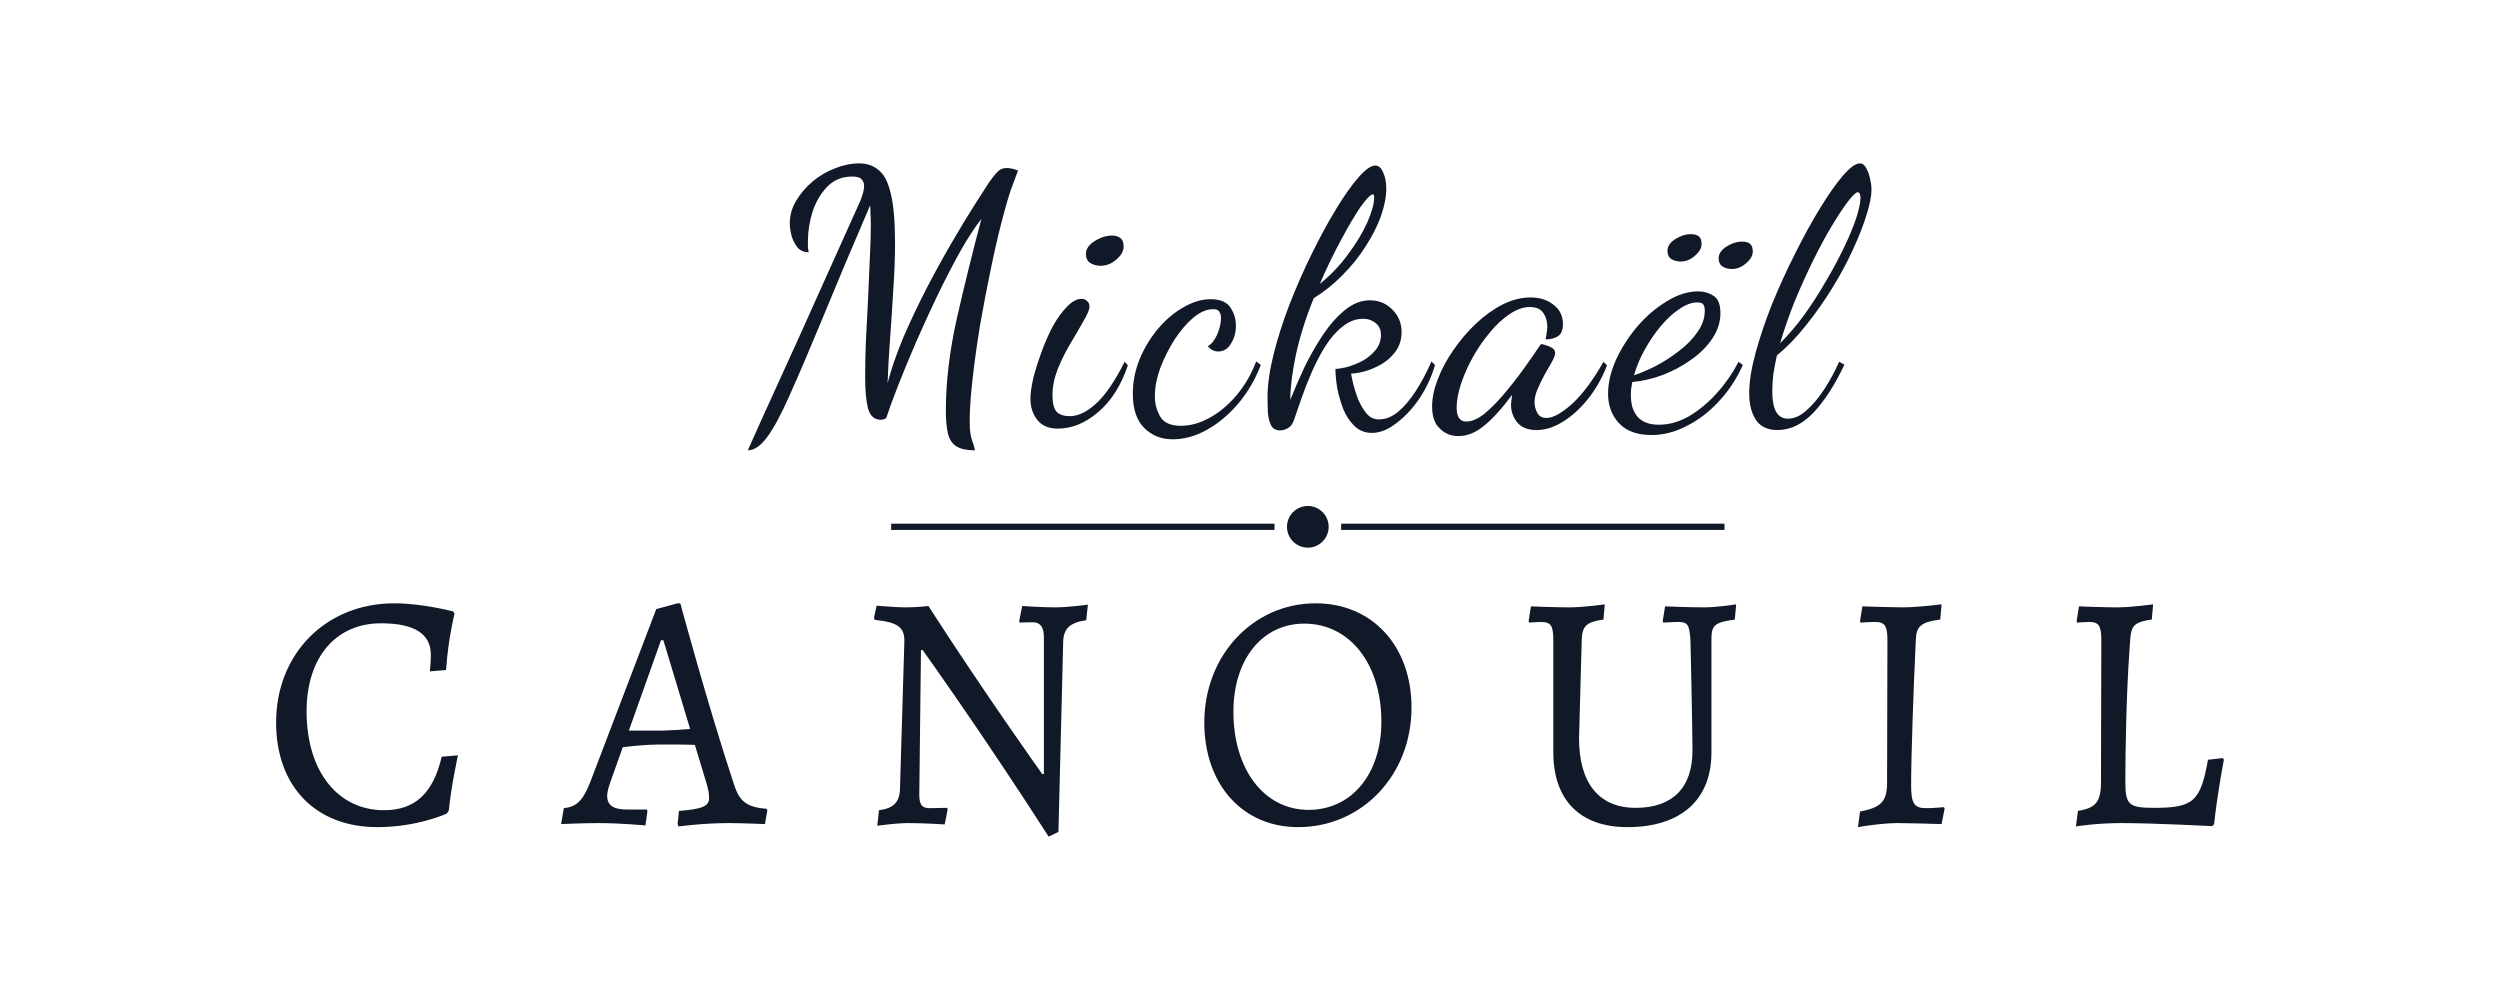
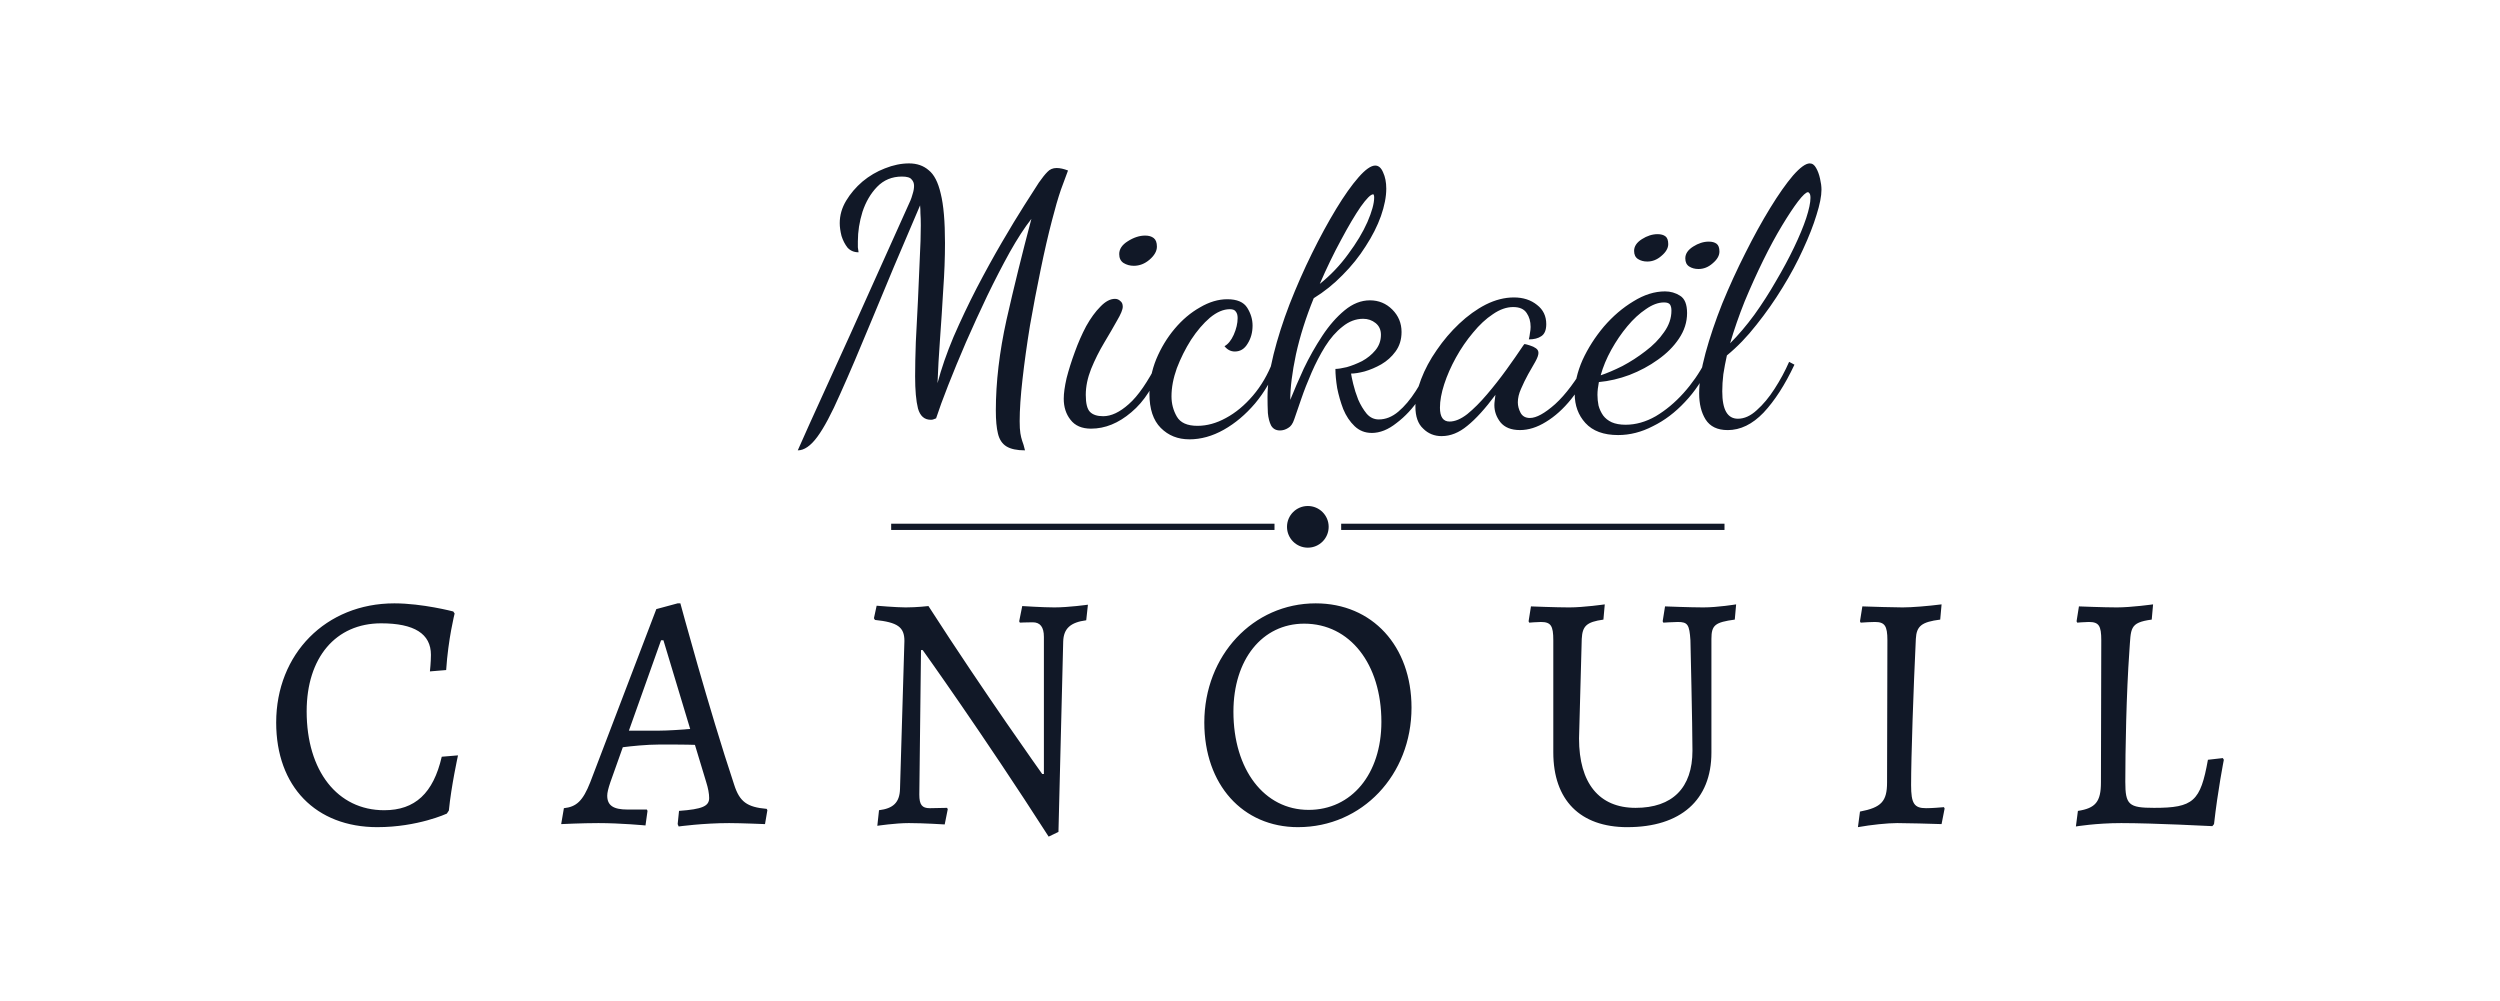
- <svg xmlns="http://www.w3.org/2000/svg" viewBox="0 0 300 120" version="1.1" id="svg2" height="120" width="300">
-   <defs id="defs1">
-     <style id="style1">
-       .firstname {
-         font-family: 'Georgia', 'Times New Roman', serif;
-         font-size: 38px;
-         font-weight: 300;
-         font-style: italic;
-         letter-spacing: 2px;
-       }
-       .lastname {
-         font-family: 'Georgia', 'Times New Roman', serif;
-         font-size: 22px;
-         font-weight: 400;
-         letter-spacing: 11px;
-       }
-     </style>
-   </defs>
-   <g id="g1">
-     <path style="font-size:42.667px;font-family:'Dancing Script';-inkscape-font-specification:'Dancing Script';letter-spacing:2px;text-anchor:middle;fill:#111827;stroke-width:0.98" d="m 89.74,54.038 q 0.256,-0.597 1.408,-3.157 1.152,-2.517 2.987,-6.571 1.877,-4.096 4.181,-9.259 2.347,-5.205 4.949,-11.008 0.128,-0.299 0.256,-0.768 0.171,-0.512 0.171,-0.981 0,-0.469 -0.299,-0.768 -0.256,-0.341 -1.152,-0.341 -1.792,0 -2.987,1.237 -1.152,1.195 -1.749,2.987 -0.555,1.792 -0.555,3.541 0,0.427 0,0.725 0.043,0.299 0.085,0.597 -0.811,0 -1.323,-0.555 -0.469,-0.597 -0.725,-1.408 -0.213,-0.853 -0.213,-1.536 0,-1.408 0.768,-2.688 0.768,-1.28 1.963,-2.304 1.237,-1.024 2.688,-1.579 1.493,-0.597 2.901,-0.597 1.408,0 2.347,0.811 0.981,0.768 1.451,2.816 0.512,2.048 0.512,5.931 0,2.645 -0.213,5.632 -0.171,2.987 -0.384,5.888 -0.213,2.901 -0.299,5.291 0.683,-2.603 1.92,-5.547 1.28,-2.944 2.773,-5.845 1.536,-2.944 3.029,-5.504 1.493,-2.56 2.688,-4.437 1.195,-1.877 1.749,-2.731 0.597,-0.853 1.024,-1.28 0.427,-0.469 1.109,-0.469 0.597,0 1.365,0.299 -0.299,0.768 -0.853,2.304 -0.512,1.493 -1.067,3.669 -0.683,2.603 -1.365,5.931 -0.683,3.285 -1.28,6.699 -0.555,3.413 -0.896,6.443 -0.341,2.987 -0.341,5.035 0,0.939 0.085,1.451 0.085,0.512 0.213,0.896 0.171,0.427 0.341,1.152 -1.451,0 -2.219,-0.469 -0.768,-0.469 -1.024,-1.536 -0.256,-1.024 -0.256,-2.773 0,-5.077 1.28,-10.88 1.323,-5.845 2.987,-12.117 -1.237,1.579 -2.603,4.011 -1.323,2.389 -2.688,5.205 -1.323,2.773 -2.56,5.589 -1.195,2.773 -2.133,5.163 -0.939,2.389 -1.451,3.968 -0.256,0.085 -0.341,0.128 -0.085,0.043 -0.299,0.043 -1.152,0 -1.536,-1.365 -0.341,-1.365 -0.341,-3.84 0,-1.749 0.085,-4.139 0.128,-2.432 0.256,-4.992 0.128,-2.56 0.213,-4.907 0.128,-2.389 0.128,-4.096 0,-0.853 -0.043,-1.408 0,-0.555 -0.043,-0.981 -3.413,7.936 -5.717,13.568 -2.304,5.589 -3.883,9.088 -1.536,3.499 -2.731,5.12 -1.195,1.621 -2.347,1.621 z m 37.2,-2.603 q -1.664,0 -2.475,-1.067 -0.811,-1.024 -0.811,-2.517 0,-0.981 0.341,-2.475 0.384,-1.493 0.981,-3.115 0.597,-1.664 1.365,-3.115 0.811,-1.451 1.707,-2.347 0.896,-0.939 1.749,-0.939 0.384,0 0.64,0.256 0.299,0.213 0.299,0.683 0,0.512 -0.683,1.664 -0.64,1.152 -1.536,2.645 -0.896,1.493 -1.579,3.157 -0.64,1.621 -0.64,3.115 0,1.536 0.512,2.048 0.512,0.512 1.579,0.512 1.451,0 3.072,-1.451 1.664,-1.451 3.499,-5.077 l 0.384,0.427 q -1.237,3.669 -3.584,5.632 -2.304,1.963 -4.821,1.963 z m 5.12,-19.541 q -0.683,0 -1.237,-0.341 -0.512,-0.341 -0.512,-1.067 0,-0.896 1.024,-1.536 1.067,-0.683 2.091,-0.683 0.64,0 1.024,0.299 0.384,0.299 0.384,1.024 0,0.811 -0.896,1.579 -0.853,0.725 -1.877,0.725 z m 8.656,20.821 q -2.048,0 -3.413,-1.365 -1.365,-1.365 -1.365,-4.096 0,-2.133 0.811,-4.139 0.853,-2.048 2.219,-3.669 1.365,-1.621 3.029,-2.56 1.664,-0.981 3.285,-0.981 1.749,0 2.389,1.024 0.64,1.024 0.64,2.133 0,1.237 -0.597,2.176 -0.555,0.939 -1.536,0.939 -0.725,0 -1.237,-0.64 0.64,-0.341 1.109,-1.365 0.469,-1.067 0.469,-2.005 0,-0.512 -0.213,-0.768 -0.171,-0.299 -0.725,-0.299 -1.152,0 -2.389,1.024 -1.195,1.024 -2.261,2.645 -1.024,1.621 -1.707,3.413 -0.64,1.792 -0.64,3.371 0,1.323 0.64,2.432 0.64,1.109 2.475,1.109 1.707,0 3.413,-0.939 1.749,-0.939 3.243,-2.688 1.493,-1.749 2.389,-4.096 l 0.555,0.427 q -0.981,2.56 -2.688,4.608 -1.707,2.005 -3.755,3.157 -2.048,1.152 -4.139,1.152 z m 23.888,-0.768 q -1.195,0 -2.048,-0.811 -0.853,-0.811 -1.365,-2.048 -0.469,-1.237 -0.725,-2.517 -0.213,-1.323 -0.213,-2.304 0.469,0 1.365,-0.213 0.896,-0.256 1.835,-0.725 0.939,-0.512 1.579,-1.28 0.683,-0.811 0.683,-1.877 0,-0.896 -0.64,-1.408 -0.64,-0.512 -1.493,-0.512 -1.323,0 -2.475,0.939 -1.152,0.896 -2.091,2.389 -0.896,1.451 -1.621,3.115 -0.725,1.664 -1.237,3.157 -0.512,1.493 -0.853,2.475 -0.256,0.768 -0.725,1.024 -0.469,0.299 -0.981,0.299 -0.725,0 -1.067,-0.597 -0.299,-0.597 -0.384,-1.493 -0.043,-0.939 -0.043,-1.92 0,-2.219 0.725,-5.12 0.725,-2.901 1.92,-6.016 1.237,-3.157 2.688,-6.101 1.451,-2.944 2.901,-5.333 1.451,-2.389 2.688,-3.797 1.237,-1.408 2.005,-1.408 0.597,0 0.939,0.811 0.384,0.811 0.384,1.963 0,1.451 -0.64,3.285 -0.64,1.792 -1.835,3.627 -1.152,1.835 -2.773,3.456 -1.579,1.621 -3.456,2.773 -1.408,3.456 -2.133,6.741 -0.683,3.243 -0.683,5.461 0.683,-1.707 1.621,-3.755 0.981,-2.048 2.219,-3.925 1.237,-1.877 2.688,-3.072 1.451,-1.195 3.029,-1.195 1.579,0 2.688,1.109 1.109,1.109 1.109,2.688 0,1.365 -0.725,2.347 -0.683,0.939 -1.707,1.536 -0.981,0.555 -2.005,0.853 -0.981,0.256 -1.621,0.256 0.043,0.341 0.256,1.237 0.213,0.896 0.597,1.877 0.427,0.981 1.024,1.707 0.597,0.683 1.451,0.683 1.237,0 2.347,-0.939 1.109,-0.939 2.091,-2.475 1.024,-1.579 1.877,-3.541 l 0.427,0.427 q -0.597,2.091 -1.835,3.968 -1.237,1.835 -2.773,2.987 -1.493,1.195 -2.987,1.195 z M 158.375,34.07 q 1.963,-1.579 3.413,-3.584 1.493,-2.005 2.304,-3.84 0.811,-1.877 0.811,-2.944 0,-0.213 -0.043,-0.299 0,-0.085 -0.085,-0.085 -0.427,0 -1.493,1.493 -1.024,1.493 -2.347,3.968 -1.323,2.432 -2.56,5.291 z m 16.635,18.261 q -1.323,0 -2.219,-0.896 -0.939,-0.853 -0.939,-2.645 0,-1.536 0.683,-3.285 0.683,-1.792 1.877,-3.499 1.195,-1.749 2.688,-3.157 1.536,-1.451 3.2,-2.304 1.707,-0.853 3.371,-0.853 1.664,0 2.773,0.896 1.109,0.853 1.109,2.304 0,1.067 -0.597,1.451 -0.555,0.384 -1.493,0.384 0.085,-0.341 0.128,-0.725 0.085,-0.427 0.085,-0.768 0,-0.981 -0.469,-1.664 -0.469,-0.725 -1.621,-0.725 -1.195,0 -2.432,0.853 -1.237,0.811 -2.389,2.219 -1.152,1.365 -2.048,2.987 -0.896,1.621 -1.408,3.2 -0.512,1.579 -0.512,2.816 0,1.664 1.152,1.664 0.981,0 2.133,-0.896 1.152,-0.939 2.347,-2.347 1.237,-1.451 2.347,-2.987 1.109,-1.536 1.963,-2.816 0.171,-0.256 0.213,-0.256 0.256,0.043 0.64,0.171 0.427,0.128 0.725,0.341 0.299,0.213 0.299,0.555 0,0.384 -0.384,1.067 -0.384,0.64 -0.853,1.493 -0.469,0.853 -0.853,1.749 -0.384,0.853 -0.384,1.621 0,0.64 0.341,1.28 0.341,0.597 1.109,0.597 1.152,0 3.029,-1.664 1.877,-1.707 3.797,-5.077 l 0.427,0.427 q -0.896,2.304 -2.304,4.053 -1.408,1.749 -3.029,2.731 -1.579,0.981 -3.115,0.981 -1.579,0 -2.347,-0.939 -0.725,-0.939 -0.725,-2.048 0,-0.256 0.043,-0.555 0.043,-0.341 0.085,-0.683 -1.835,2.475 -3.371,3.712 -1.493,1.237 -3.072,1.237 z m 23.163,-0.128 q -2.603,0 -3.925,-1.451 -1.28,-1.408 -1.28,-3.499 0,-1.92 0.939,-4.053 0.981,-2.133 2.56,-4.011 1.621,-1.877 3.541,-3.029 1.92,-1.195 3.797,-1.195 0.981,0 1.792,0.512 0.853,0.512 0.853,2.091 0,1.621 -0.981,3.072 -0.939,1.408 -2.517,2.517 -1.536,1.109 -3.413,1.835 -1.835,0.683 -3.669,0.853 -0.085,0.427 -0.128,0.811 -0.043,0.384 -0.043,0.725 0,0.64 0.128,1.28 0.171,0.64 0.555,1.195 0.384,0.512 1.024,0.811 0.683,0.299 1.664,0.299 1.835,0 3.627,-1.024 1.792,-1.067 3.328,-2.773 1.536,-1.707 2.603,-3.755 l 0.512,0.384 q -1.152,2.56 -2.944,4.437 -1.749,1.877 -3.84,2.901 -2.048,1.067 -4.181,1.067 z m -2.091,-7.168 q 1.152,-0.384 2.603,-1.109 1.451,-0.768 2.773,-1.792 1.365,-1.024 2.219,-2.261 0.896,-1.237 0.896,-2.603 0,-0.469 -0.171,-0.725 -0.171,-0.256 -0.725,-0.256 -1.024,0 -2.176,0.811 -1.152,0.768 -2.219,2.048 -1.067,1.28 -1.92,2.816 -0.853,1.536 -1.28,3.072 z m 11.733,-12.757 q -0.64,0 -1.109,-0.299 -0.469,-0.299 -0.469,-0.981 0,-0.811 0.939,-1.408 0.939,-0.597 1.877,-0.597 0.597,0 0.939,0.256 0.341,0.256 0.341,0.939 0,0.725 -0.811,1.408 -0.768,0.683 -1.707,0.683 z m -6.144,-0.896 q -0.64,0 -1.109,-0.299 -0.469,-0.299 -0.469,-0.981 0,-0.811 0.939,-1.408 0.939,-0.597 1.877,-0.597 0.597,0 0.939,0.256 0.341,0.256 0.341,0.939 0,0.725 -0.811,1.408 -0.768,0.683 -1.707,0.683 z m 11.643,20.224 q -1.835,0 -2.645,-1.28 -0.768,-1.237 -0.768,-3.115 0,-2.048 0.768,-4.864 0.768,-2.816 2.005,-5.931 1.28,-3.115 2.773,-6.059 1.493,-2.987 2.987,-5.419 1.493,-2.432 2.731,-3.883 1.28,-1.451 2.005,-1.451 0.469,0 0.768,0.555 0.299,0.512 0.469,1.28 0.171,0.725 0.171,1.323 0,1.152 -0.597,3.029 -0.555,1.835 -1.621,4.139 -1.024,2.261 -2.475,4.608 -1.408,2.304 -3.115,4.437 -1.664,2.133 -3.541,3.669 -0.256,1.152 -0.427,2.261 -0.128,1.067 -0.128,2.048 0,1.664 0.469,2.475 0.469,0.811 1.408,0.811 1.152,0 2.261,-1.024 1.152,-1.024 2.133,-2.56 1.024,-1.579 1.749,-3.243 l 0.64,0.341 q -1.707,3.627 -3.712,5.76 -2.005,2.091 -4.309,2.091 z m 0.299,-10.411 q 1.493,-1.493 2.901,-3.413 1.408,-1.963 2.603,-4.053 1.237,-2.091 2.176,-4.053 0.939,-1.963 1.451,-3.499 0.512,-1.579 0.512,-2.432 0,-0.427 -0.128,-0.555 -0.085,-0.128 -0.171,-0.128 -0.341,0 -1.195,1.109 -0.811,1.067 -1.92,2.901 -1.109,1.835 -2.261,4.181 -1.152,2.347 -2.219,4.907 -1.024,2.56 -1.749,5.035 z" id="text1" class="firstname" aria-label="Mickaël" />
-     <g id="g2" transform="translate(6.939363,-2.782267)">
-       <path id="line1" style="stroke:#111827;stroke-width:0.75" d="m 100,66 h 46" />
-       <path id="line2" style="stroke:#111827;stroke-width:0.75" d="m 154,66 h 46" />
-       <path id="circle2" style="fill:#111827" d="M 152.5,66 A 2.5,2.5 0 0 1 150,68.5 2.5,2.5 0 0 1 147.5,66 2.5,2.5 0 0 1 150,63.5 2.5,2.5 0 0 1 152.5,66 Z" />
-     </g>
-     <path style="font-size:40.633px;font-family:'Alegreya SC';-inkscape-font-specification:'Alegreya SC';letter-spacing:11px;text-anchor:middle;fill:#111827;stroke-width:1.069" d="m 45.282,99.256 c 4.835,0 8.33,-1.625 8.33,-1.625 l 0.244,-0.366 c 0.284,-2.926 1.097,-6.623 1.097,-6.623 l -1.95,0.163 c -1.016,4.388 -3.21,6.42 -6.908,6.42 -5.607,0 -9.305,-4.713 -9.305,-11.865 0,-6.461 3.494,-10.565 8.939,-10.565 3.982,0 5.973,1.26 5.973,3.779 0,0.894 -0.122,1.991 -0.122,1.991 l 1.95,-0.163 c 0.244,-3.738 1.016,-6.786 1.016,-6.786 l -0.163,-0.244 c 0,0 -3.698,-0.975 -7.07,-0.975 -8.208,0 -14.181,6.054 -14.181,14.303 0,7.68 4.754,12.556 12.149,12.556 z m 36.152,-0.081 c 0,0 2.926,-0.406 6.054,-0.406 1.382,0 4.307,0.122 4.307,0.122 l 0.284,-1.666 -0.081,-0.163 C 89.642,96.859 88.748,96.209 88.098,94.177 85.05,85.035 81.637,72.398 81.637,72.398 h -0.325 l -2.56,0.691 -7.924,20.764 c -0.894,2.275 -1.666,2.966 -3.169,3.129 l -0.325,1.91 c 0,0 2.519,-0.122 4.47,-0.122 2.682,0 5.648,0.284 5.648,0.284 l 0.244,-1.747 -0.081,-0.163 h -2.316 c -1.707,0 -2.438,-0.488 -2.438,-1.666 0,-0.366 0.122,-0.853 0.366,-1.585 l 1.503,-4.226 c 0.935,-0.122 2.844,-0.325 4.429,-0.325 1.138,0 3.251,0 4.226,0.041 l 1.341,4.429 c 0.244,0.772 0.366,1.422 0.366,1.95 0,0.975 -0.813,1.341 -3.616,1.544 l -0.163,1.585 z M 75.461,87.676 79.321,76.827 h 0.284 l 3.21,10.646 c -0.935,0.081 -2.682,0.203 -3.779,0.203 z m 50.374,12.718 1.178,-0.569 0.569,-22.836 c 0.041,-1.585 0.894,-2.316 2.763,-2.56 l 0.203,-1.869 c 0,0 -2.316,0.325 -4.023,0.325 -1.382,0 -3.86,-0.163 -3.86,-0.163 l -0.366,1.829 0.081,0.163 c 0,0 0.813,-0.041 1.544,-0.041 0.894,0 1.341,0.569 1.341,1.747 v 16.457 h -0.203 c 0,0 -6.908,-9.671 -13.653,-20.154 0,0 -1.382,0.163 -2.722,0.163 -1.138,0 -3.494,-0.203 -3.494,-0.203 l -0.325,1.503 0.122,0.203 c 2.722,0.284 3.535,0.853 3.535,2.519 l -0.528,17.757 c -0.041,1.666 -0.853,2.357 -2.519,2.56 l -0.203,1.869 c 0,0 2.154,-0.325 3.779,-0.325 1.747,0 4.307,0.163 4.307,0.163 l 0.366,-1.829 -0.081,-0.163 -2.072,0.041 c -0.935,0 -1.26,-0.406 -1.26,-1.625 l 0.203,-17.351 h 0.203 c 0,0 7.192,10.036 15.116,22.389 z m 29.935,-1.138 c 7.68,0 13.612,-6.258 13.612,-14.344 0,-7.395 -4.713,-12.515 -11.499,-12.515 -7.517,0 -13.368,6.258 -13.368,14.303 0,7.436 4.592,12.556 11.255,12.556 z m 1.26,-2.072 c -5.323,0 -9.021,-4.835 -9.021,-11.784 0,-6.258 3.454,-10.565 8.492,-10.565 5.486,0 9.264,4.835 9.264,11.784 0,6.258 -3.576,10.565 -8.736,10.565 z m 38.265,2.072 c 6.379,0 10.077,-3.251 10.077,-8.939 V 76.664 c 0,-1.666 0.447,-1.991 2.804,-2.316 l 0.163,-1.829 c 0,0 -2.194,0.366 -3.941,0.366 -1.544,0 -4.592,-0.122 -4.592,-0.122 l -0.284,1.788 0.081,0.163 c 0,0 1.26,-0.081 1.747,-0.081 1.178,0 1.382,0.325 1.503,2.194 0,0 0.244,10.402 0.244,13.247 0,4.47 -2.397,6.867 -6.826,6.867 -4.388,0 -6.786,-2.966 -6.786,-8.33 l 0.325,-11.946 c 0.081,-1.544 0.569,-2.032 2.601,-2.316 l 0.163,-1.829 c 0,0 -2.519,0.366 -4.267,0.366 -1.544,0 -4.592,-0.122 -4.592,-0.122 l -0.284,1.788 0.081,0.163 c 0,0 0.894,-0.081 1.382,-0.081 1.219,0 1.503,0.447 1.503,2.194 v 13.45 c 0,5.729 3.21,8.98 8.899,8.98 z m 27.66,0 c 1.585,-0.284 3.535,-0.488 4.713,-0.488 1.382,0 3.86,0.081 5.323,0.122 l 0.366,-1.869 -0.081,-0.163 c -0.488,0.041 -1.422,0.122 -2.154,0.122 -1.422,0 -1.788,-0.569 -1.788,-2.763 0,-3.373 0.284,-11.621 0.569,-17.554 0.081,-1.544 0.691,-2.032 2.926,-2.316 l 0.163,-1.829 c -1.585,0.203 -3.535,0.366 -4.673,0.366 -1.219,0 -3.454,-0.081 -4.835,-0.122 l -0.284,1.788 0.081,0.163 c 0.528,-0.041 1.3,-0.081 1.707,-0.081 1.178,0 1.503,0.447 1.503,2.194 l -0.041,17.066 c 0,2.275 -0.691,3.007 -3.251,3.494 z m 26.156,-0.081 c 0,0 2.397,-0.406 5.445,-0.406 3.86,0 10.93,0.366 10.93,0.366 l 0.203,-0.244 c 0.447,-4.023 1.178,-7.72 1.178,-7.72 l -0.122,-0.203 -1.788,0.203 c -0.894,4.998 -1.747,5.77 -6.461,5.77 -3.048,0 -3.454,-0.366 -3.454,-3.129 0,-3.698 0.122,-10.605 0.488,-15.685 0.203,-2.722 -0.041,-3.413 2.682,-3.779 l 0.163,-1.829 c 0,0 -2.601,0.366 -4.348,0.366 -1.544,0 -4.551,-0.122 -4.551,-0.122 l -0.284,1.788 0.081,0.163 c 0,0 0.894,-0.081 1.382,-0.081 1.219,0 1.503,0.447 1.503,2.194 l -0.041,17.066 c 0,2.316 -0.65,3.088 -2.763,3.413 z" id="text2" class="lastname" aria-label="CANOUIL" />
-   </g>
+ <svg xmlns="http://www.w3.org/2000/svg" viewBox="0 0 300 120" width="300" height="120" role="img" aria-labelledby="logo-title" version="1.1" id="svg2">
+   <defs id="defs2" />
+   <path d="m 95.732,54.042 q 0.256,-0.597 1.408,-3.158 1.152,-2.518 2.987,-6.571 1.877,-4.096 4.182,-9.259 2.347,-5.206 4.95,-11.009 0.128,-0.299 0.256,-0.768 0.171,-0.512 0.171,-0.981 0,-0.469 -0.299,-0.768 -0.256,-0.341 -1.152,-0.341 -1.792,0 -2.987,1.237 -1.152,1.195 -1.749,2.987 -0.555,1.792 -0.555,3.542 0,0.427 0,0.725 0.043,0.299 0.085,0.597 -0.811,0 -1.323,-0.555 -0.469,-0.597 -0.725,-1.408 -0.213,-0.853 -0.213,-1.536 0,-1.408 0.768,-2.688 0.768,-1.28 1.963,-2.304 1.237,-1.024 2.688,-1.579 1.493,-0.597 2.902,-0.597 1.408,0 2.347,0.811 0.981,0.768 1.451,2.816 0.512,2.048 0.512,5.931 0,2.646 -0.213,5.632 -0.171,2.987 -0.384,5.888 -0.213,2.902 -0.299,5.291 0.683,-2.603 1.92,-5.547 1.28,-2.944 2.774,-5.846 1.536,-2.944 3.03,-5.504 1.493,-2.56 2.688,-4.438 1.195,-1.877 1.749,-2.731 0.597,-0.853 1.024,-1.28 0.427,-0.469 1.109,-0.469 0.597,0 1.365,0.299 -0.299,0.768 -0.853,2.304 -0.512,1.493 -1.067,3.67 -0.683,2.603 -1.365,5.931 -0.683,3.286 -1.28,6.699 -0.555,3.414 -0.896,6.443 -0.341,2.987 -0.341,5.035 0,0.939 0.085,1.451 0.085,0.512 0.213,0.896 0.171,0.427 0.341,1.152 -1.451,0 -2.219,-0.469 -0.768,-0.469 -1.024,-1.536 -0.256,-1.024 -0.256,-2.774 0,-5.078 1.28,-10.881 1.323,-5.846 2.987,-12.118 -1.237,1.579 -2.603,4.011 -1.323,2.39 -2.688,5.206 -1.323,2.774 -2.56,5.59 -1.195,2.774 -2.134,5.163 -0.939,2.39 -1.451,3.968 -0.256,0.085 -0.341,0.128 -0.085,0.043 -0.299,0.043 -1.152,0 -1.536,-1.365 -0.341,-1.365 -0.341,-3.84 0,-1.749 0.085,-4.139 0.128,-2.432 0.256,-4.992 0.128,-2.56 0.213,-4.907 0.128,-2.39 0.128,-4.096 0,-0.853 -0.043,-1.408 0,-0.555 -0.043,-0.981 -3.414,7.937 -5.718,13.569 -2.304,5.59 -3.883,9.089 -1.536,3.499 -2.731,5.12 -1.195,1.621 -2.347,1.621 z m 35.203,-2.603 q -1.664,0 -2.475,-1.067 -0.811,-1.024 -0.811,-2.518 0,-0.981 0.341,-2.475 0.384,-1.493 0.981,-3.115 0.597,-1.664 1.365,-3.115 0.811,-1.451 1.707,-2.347 0.896,-0.939 1.749,-0.939 0.384,0 0.64,0.256 0.299,0.213 0.299,0.683 0,0.512 -0.683,1.664 -0.64,1.152 -1.536,2.646 -0.896,1.493 -1.579,3.158 -0.64,1.621 -0.64,3.115 0,1.536 0.512,2.048 0.512,0.512 1.579,0.512 1.451,0 3.072,-1.451 1.664,-1.451 3.499,-5.078 l 0.384,0.427 q -1.237,3.67 -3.584,5.632 -2.304,1.963 -4.822,1.963 z m 5.12,-19.543 q -0.683,0 -1.237,-0.341 -0.512,-0.341 -0.512,-1.067 0,-0.896 1.024,-1.536 1.067,-0.683 2.091,-0.683 0.64,0 1.024,0.299 0.384,0.299 0.384,1.024 0,0.811 -0.896,1.579 -0.853,0.725 -1.877,0.725 z m 6.656,20.823 q -2.048,0 -3.414,-1.365 -1.365,-1.365 -1.365,-4.096 0,-2.134 0.811,-4.139 0.853,-2.048 2.219,-3.67 1.365,-1.621 3.03,-2.56 1.664,-0.981 3.286,-0.981 1.749,0 2.39,1.024 0.64,1.024 0.64,2.134 0,1.237 -0.597,2.176 -0.555,0.939 -1.536,0.939 -0.725,0 -1.237,-0.64 0.64,-0.341 1.109,-1.365 0.469,-1.067 0.469,-2.005 0,-0.512 -0.213,-0.768 -0.171,-0.299 -0.725,-0.299 -1.152,0 -2.39,1.024 -1.195,1.024 -2.262,2.646 -1.024,1.621 -1.707,3.414 -0.64,1.792 -0.64,3.371 0,1.323 0.64,2.432 0.64,1.109 2.475,1.109 1.707,0 3.414,-0.939 1.749,-0.939 3.243,-2.688 1.493,-1.749 2.39,-4.096 l 0.555,0.427 q -0.981,2.56 -2.688,4.608 -1.707,2.005 -3.755,3.158 -2.048,1.152 -4.139,1.152 z m 21.89,-0.768 q -1.195,0 -2.048,-0.811 -0.853,-0.811 -1.365,-2.048 -0.469,-1.237 -0.725,-2.518 -0.213,-1.323 -0.213,-2.304 0.469,0 1.365,-0.213 0.896,-0.256 1.835,-0.725 0.939,-0.512 1.579,-1.28 0.683,-0.811 0.683,-1.877 0,-0.896 -0.64,-1.408 -0.64,-0.512 -1.493,-0.512 -1.323,0 -2.475,0.939 -1.152,0.896 -2.091,2.39 -0.896,1.451 -1.621,3.115 -0.725,1.664 -1.237,3.158 -0.512,1.493 -0.853,2.475 -0.256,0.768 -0.725,1.024 -0.469,0.299 -0.981,0.299 -0.725,0 -1.067,-0.597 -0.299,-0.597 -0.384,-1.493 -0.043,-0.939 -0.043,-1.92 0,-2.219 0.725,-5.12 0.725,-2.902 1.92,-6.016 1.237,-3.158 2.688,-6.102 1.451,-2.944 2.902,-5.334 1.451,-2.39 2.688,-3.798 1.237,-1.408 2.005,-1.408 0.597,0 0.939,0.811 0.384,0.811 0.384,1.963 0,1.451 -0.64,3.286 -0.64,1.792 -1.835,3.627 -1.152,1.835 -2.774,3.456 -1.579,1.621 -3.456,2.774 -1.408,3.456 -2.134,6.742 -0.683,3.243 -0.683,5.462 0.683,-1.707 1.621,-3.755 0.981,-2.048 2.219,-3.926 1.237,-1.877 2.688,-3.072 1.451,-1.195 3.03,-1.195 1.579,0 2.688,1.109 1.109,1.109 1.109,2.688 0,1.365 -0.725,2.347 -0.683,0.939 -1.707,1.536 -0.981,0.555 -2.005,0.853 -0.981,0.256 -1.621,0.256 0.043,0.341 0.256,1.237 0.213,0.896 0.597,1.877 0.427,0.981 1.024,1.707 0.597,0.683 1.451,0.683 1.237,0 2.347,-0.939 1.109,-0.939 2.091,-2.475 1.024,-1.579 1.877,-3.542 l 0.427,0.427 q -0.597,2.091 -1.835,3.968 -1.237,1.835 -2.774,2.987 -1.493,1.195 -2.987,1.195 z m -6.23,-17.879 q 1.963,-1.579 3.414,-3.584 1.493,-2.005 2.304,-3.84 0.811,-1.877 0.811,-2.944 0,-0.213 -0.043,-0.299 0,-0.085 -0.085,-0.085 -0.427,0 -1.493,1.493 -1.024,1.493 -2.347,3.968 -1.323,2.432 -2.56,5.291 z m 14.636,18.263 q -1.323,0 -2.219,-0.896 -0.939,-0.853 -0.939,-2.646 0,-1.536 0.683,-3.286 0.683,-1.792 1.877,-3.499 1.195,-1.749 2.688,-3.158 1.536,-1.451 3.2,-2.304 1.707,-0.853 3.371,-0.853 1.664,0 2.774,0.896 1.109,0.853 1.109,2.304 0,1.067 -0.597,1.451 -0.555,0.384 -1.493,0.384 0.085,-0.341 0.128,-0.725 0.085,-0.427 0.085,-0.768 0,-0.981 -0.469,-1.664 -0.469,-0.725 -1.621,-0.725 -1.195,0 -2.432,0.853 -1.237,0.811 -2.39,2.219 -1.152,1.365 -2.048,2.987 -0.896,1.621 -1.408,3.2 -0.512,1.579 -0.512,2.816 0,1.664 1.152,1.664 0.981,0 2.134,-0.896 1.152,-0.939 2.347,-2.347 1.237,-1.451 2.347,-2.987 1.109,-1.536 1.963,-2.816 0.171,-0.256 0.213,-0.256 0.256,0.043 0.64,0.171 0.427,0.128 0.725,0.341 0.299,0.213 0.299,0.555 0,0.384 -0.384,1.067 -0.384,0.64 -0.853,1.493 -0.469,0.853 -0.853,1.749 -0.384,0.853 -0.384,1.621 0,0.64 0.341,1.28 0.341,0.597 1.109,0.597 1.152,0 3.03,-1.664 1.877,-1.707 3.798,-5.078 l 0.427,0.427 q -0.896,2.304 -2.304,4.054 -1.408,1.749 -3.03,2.731 -1.579,0.981 -3.115,0.981 -1.579,0 -2.347,-0.939 -0.725,-0.939 -0.725,-2.048 0,-0.256 0.043,-0.555 0.043,-0.341 0.085,-0.683 -1.835,2.475 -3.371,3.712 -1.493,1.237 -3.072,1.237 z m 21.164,-0.128 q -2.603,0 -3.926,-1.451 -1.28,-1.408 -1.28,-3.499 0,-1.92 0.939,-4.054 0.981,-2.134 2.56,-4.011 1.621,-1.877 3.542,-3.03 1.92,-1.195 3.798,-1.195 0.981,0 1.792,0.512 0.853,0.512 0.853,2.091 0,1.621 -0.981,3.072 -0.939,1.408 -2.518,2.518 -1.536,1.109 -3.414,1.835 -1.835,0.683 -3.67,0.853 -0.085,0.427 -0.128,0.811 -0.043,0.384 -0.043,0.725 0,0.64 0.128,1.28 0.171,0.64 0.555,1.195 0.384,0.512 1.024,0.811 0.683,0.299 1.664,0.299 1.835,0 3.627,-1.024 1.792,-1.067 3.328,-2.774 1.536,-1.707 2.603,-3.755 l 0.512,0.384 q -1.152,2.56 -2.944,4.438 -1.749,1.877 -3.84,2.902 -2.048,1.067 -4.182,1.067 z m -2.091,-7.169 q 1.152,-0.384 2.603,-1.109 1.451,-0.768 2.774,-1.792 1.365,-1.024 2.219,-2.262 0.896,-1.237 0.896,-2.603 0,-0.469 -0.171,-0.725 -0.171,-0.256 -0.725,-0.256 -1.024,0 -2.176,0.811 -1.152,0.768 -2.219,2.048 -1.067,1.28 -1.92,2.816 -0.853,1.536 -1.28,3.072 z m 11.734,-12.758 q -0.64,0 -1.109,-0.299 -0.469,-0.299 -0.469,-0.981 0,-0.811 0.939,-1.408 0.939,-0.597 1.877,-0.597 0.597,0 0.939,0.256 0.341,0.256 0.341,0.939 0,0.725 -0.811,1.408 -0.768,0.683 -1.707,0.683 z m -6.144,-0.896 q -0.64,0 -1.109,-0.299 -0.469,-0.299 -0.469,-0.981 0,-0.811 0.939,-1.408 0.939,-0.597 1.877,-0.597 0.597,0 0.939,0.256 0.341,0.256 0.341,0.939 0,0.725 -0.811,1.408 -0.768,0.683 -1.707,0.683 z m 9.643,20.226 q -1.835,0 -2.646,-1.28 -0.768,-1.237 -0.768,-3.115 0,-2.048 0.768,-4.864 0.768,-2.816 2.005,-5.931 1.28,-3.115 2.774,-6.059 1.493,-2.987 2.987,-5.419 1.493,-2.432 2.731,-3.883 1.28,-1.451 2.005,-1.451 0.469,0 0.768,0.555 0.299,0.512 0.469,1.28 0.171,0.725 0.171,1.323 0,1.152 -0.597,3.03 -0.555,1.835 -1.621,4.139 -1.024,2.262 -2.475,4.608 -1.408,2.304 -3.115,4.438 -1.664,2.134 -3.542,3.67 -0.256,1.152 -0.427,2.262 -0.128,1.067 -0.128,2.048 0,1.664 0.469,2.475 0.469,0.811 1.408,0.811 1.152,0 2.262,-1.024 1.152,-1.024 2.134,-2.56 1.024,-1.579 1.749,-3.243 l 0.64,0.341 q -1.707,3.627 -3.712,5.76 -2.005,2.091 -4.31,2.091 z m 0.299,-10.411 q 1.493,-1.493 2.902,-3.414 1.408,-1.963 2.603,-4.054 1.237,-2.091 2.176,-4.054 0.939,-1.963 1.451,-3.499 0.512,-1.579 0.512,-2.432 0,-0.427 -0.128,-0.555 -0.085,-0.128 -0.171,-0.128 -0.341,0 -1.195,1.109 -0.811,1.067 -1.92,2.902 -1.109,1.835 -2.262,4.182 -1.152,2.347 -2.219,4.907 -1.024,2.56 -1.749,5.035 z" id="script" style="font-size:42.67px;font-family:'Dancing Script';text-anchor:middle;fill:#111827" aria-label="Mickaël" />
+   <line x1="106.94" y1="63.22" x2="152.94" y2="63.22" stroke="#111827" stroke-width="0.75" id="line1" />
+   <line x1="160.94" y1="63.22" x2="206.94" y2="63.22" stroke="#111827" stroke-width="0.75" id="line2" />
+   <circle cx="156.94" cy="63.22" r="2.5" fill="#111827" id="circle2" />
+   <path d="m 45.29,99.258 c 4.835,0 8.329,-1.625 8.329,-1.625 l 0.244,-0.366 c 0.284,-2.925 1.097,-6.623 1.097,-6.623 l -1.95,0.163 c -1.016,4.388 -3.21,6.42 -6.907,6.42 -5.607,0 -9.304,-4.713 -9.304,-11.864 0,-6.46 3.494,-10.564 8.939,-10.564 3.982,0 5.973,1.26 5.973,3.779 0,0.894 -0.122,1.991 -0.122,1.991 l 1.95,-0.163 c 0.244,-3.738 1.016,-6.785 1.016,-6.785 l -0.163,-0.244 c 0,0 -3.697,-0.975 -7.07,-0.975 -8.207,0 -14.18,6.054 -14.18,14.302 0,7.679 4.754,12.555 12.148,12.555 z m 36.15,-0.081 c 0,0 2.925,-0.406 6.054,-0.406 1.381,0 4.307,0.122 4.307,0.122 l 0.284,-1.666 -0.081,-0.163 c -2.357,-0.203 -3.25,-0.853 -3.9,-2.885 -3.047,-9.142 -6.46,-21.778 -6.46,-21.778 h -0.325 l -2.56,0.691 -7.923,20.762 c -0.894,2.275 -1.666,2.966 -3.169,3.129 l -0.325,1.91 c 0,0 2.519,-0.122 4.469,-0.122 2.682,0 5.648,0.284 5.648,0.284 l 0.244,-1.747 -0.081,-0.163 h -2.316 c -1.706,0 -2.438,-0.488 -2.438,-1.666 0,-0.366 0.122,-0.853 0.366,-1.585 l 1.503,-4.226 c 0.934,-0.122 2.844,-0.325 4.429,-0.325 1.138,0 3.25,0 4.226,0.041 l 1.341,4.429 c 0.244,0.772 0.366,1.422 0.366,1.95 0,0.975 -0.813,1.341 -3.616,1.544 l -0.163,1.585 z m -5.973,-11.498 3.86,-10.848 h 0.284 l 3.21,10.645 c -0.934,0.081 -2.682,0.203 -3.779,0.203 z m 50.37,12.717 1.178,-0.569 0.569,-22.834 c 0.041,-1.585 0.894,-2.316 2.763,-2.56 l 0.203,-1.869 c 0,0 -2.316,0.325 -4.022,0.325 -1.381,0 -3.86,-0.163 -3.86,-0.163 l -0.366,1.828 0.081,0.163 c 0,0 0.813,-0.041 1.544,-0.041 0.894,0 1.341,0.569 1.341,1.747 v 16.455 h -0.203 c 0,0 -6.907,-9.67 -13.652,-20.152 0,0 -1.381,0.163 -2.722,0.163 -1.138,0 -3.494,-0.203 -3.494,-0.203 l -0.325,1.503 0.122,0.203 c 2.722,0.284 3.535,0.853 3.535,2.519 l -0.528,17.755 c -0.041,1.666 -0.853,2.357 -2.519,2.56 l -0.203,1.869 c 0,0 2.153,-0.325 3.779,-0.325 1.747,0 4.307,0.163 4.307,0.163 l 0.366,-1.828 -0.081,-0.163 -2.072,0.041 c -0.934,0 -1.26,-0.406 -1.26,-1.625 l 0.203,-17.349 h 0.203 c 0,0 7.192,10.036 15.114,22.387 z m 29.934,-1.138 c 7.679,0 13.611,-6.257 13.611,-14.342 0,-7.395 -4.713,-12.514 -11.498,-12.514 -7.517,0 -13.367,6.257 -13.367,14.302 0,7.435 4.591,12.555 11.255,12.555 z m 1.26,-2.072 c -5.323,0 -9.02,-4.835 -9.02,-11.783 0,-6.257 3.454,-10.564 8.492,-10.564 5.485,0 9.264,4.835 9.264,11.783 0,6.257 -3.575,10.564 -8.735,10.564 z m 38.263,2.072 c 6.379,0 10.076,-3.25 10.076,-8.939 v -13.652 c 0,-1.666 0.447,-1.991 2.803,-2.316 l 0.163,-1.828 c 0,0 -2.194,0.366 -3.941,0.366 -1.544,0 -4.591,-0.122 -4.591,-0.122 l -0.284,1.788 0.081,0.163 c 0,0 1.26,-0.081 1.747,-0.081 1.178,0 1.381,0.325 1.503,2.194 0,0 0.244,10.401 0.244,13.245 0,4.469 -2.397,6.866 -6.826,6.866 -4.388,0 -6.785,-2.966 -6.785,-8.329 l 0.325,-11.945 c 0.081,-1.544 0.569,-2.031 2.6,-2.316 l 0.163,-1.828 c 0,0 -2.519,0.366 -4.266,0.366 -1.544,0 -4.591,-0.122 -4.591,-0.122 l -0.284,1.788 0.081,0.163 c 0,0 0.894,-0.081 1.381,-0.081 1.219,0 1.503,0.447 1.503,2.194 v 13.449 c 0,5.729 3.21,8.979 8.898,8.979 z m 27.658,0 c 1.585,-0.284 3.535,-0.488 4.713,-0.488 1.381,0 3.86,0.081 5.323,0.122 l 0.366,-1.869 -0.081,-0.163 c -0.488,0.041 -1.422,0.122 -2.153,0.122 -1.422,0 -1.788,-0.569 -1.788,-2.763 0,-3.372 0.284,-11.62 0.569,-17.552 0.081,-1.544 0.691,-2.031 2.925,-2.316 l 0.163,-1.828 c -1.585,0.203 -3.535,0.366 -4.672,0.366 -1.219,0 -3.454,-0.081 -4.835,-0.122 l -0.284,1.788 0.081,0.163 c 0.528,-0.041 1.3,-0.081 1.706,-0.081 1.178,0 1.503,0.447 1.503,2.194 l -0.041,17.065 c 0,2.275 -0.691,3.007 -3.25,3.494 z m 26.155,-0.081 c 0,0 2.397,-0.406 5.444,-0.406 3.86,0 10.929,0.366 10.929,0.366 l 0.203,-0.244 c 0.447,-4.022 1.178,-7.72 1.178,-7.72 l -0.122,-0.203 -1.788,0.203 c -0.894,4.997 -1.747,5.769 -6.46,5.769 -3.047,0 -3.454,-0.366 -3.454,-3.129 0,-3.697 0.122,-10.604 0.488,-15.683 0.203,-2.722 -0.041,-3.413 2.682,-3.779 l 0.163,-1.828 c 0,0 -2.6,0.366 -4.347,0.366 -1.544,0 -4.551,-0.122 -4.551,-0.122 l -0.284,1.788 0.081,0.163 c 0,0 0.894,-0.081 1.381,-0.081 1.219,0 1.503,0.447 1.503,2.194 l -0.041,17.065 c 0,2.316 -0.65,3.088 -2.763,3.413 z" id="capitals" style="font-size:40.63px;font-family:'Alegreya SC';letter-spacing:11;text-anchor:middle;fill:#111827" aria-label="CANOUIL" />
</svg>
